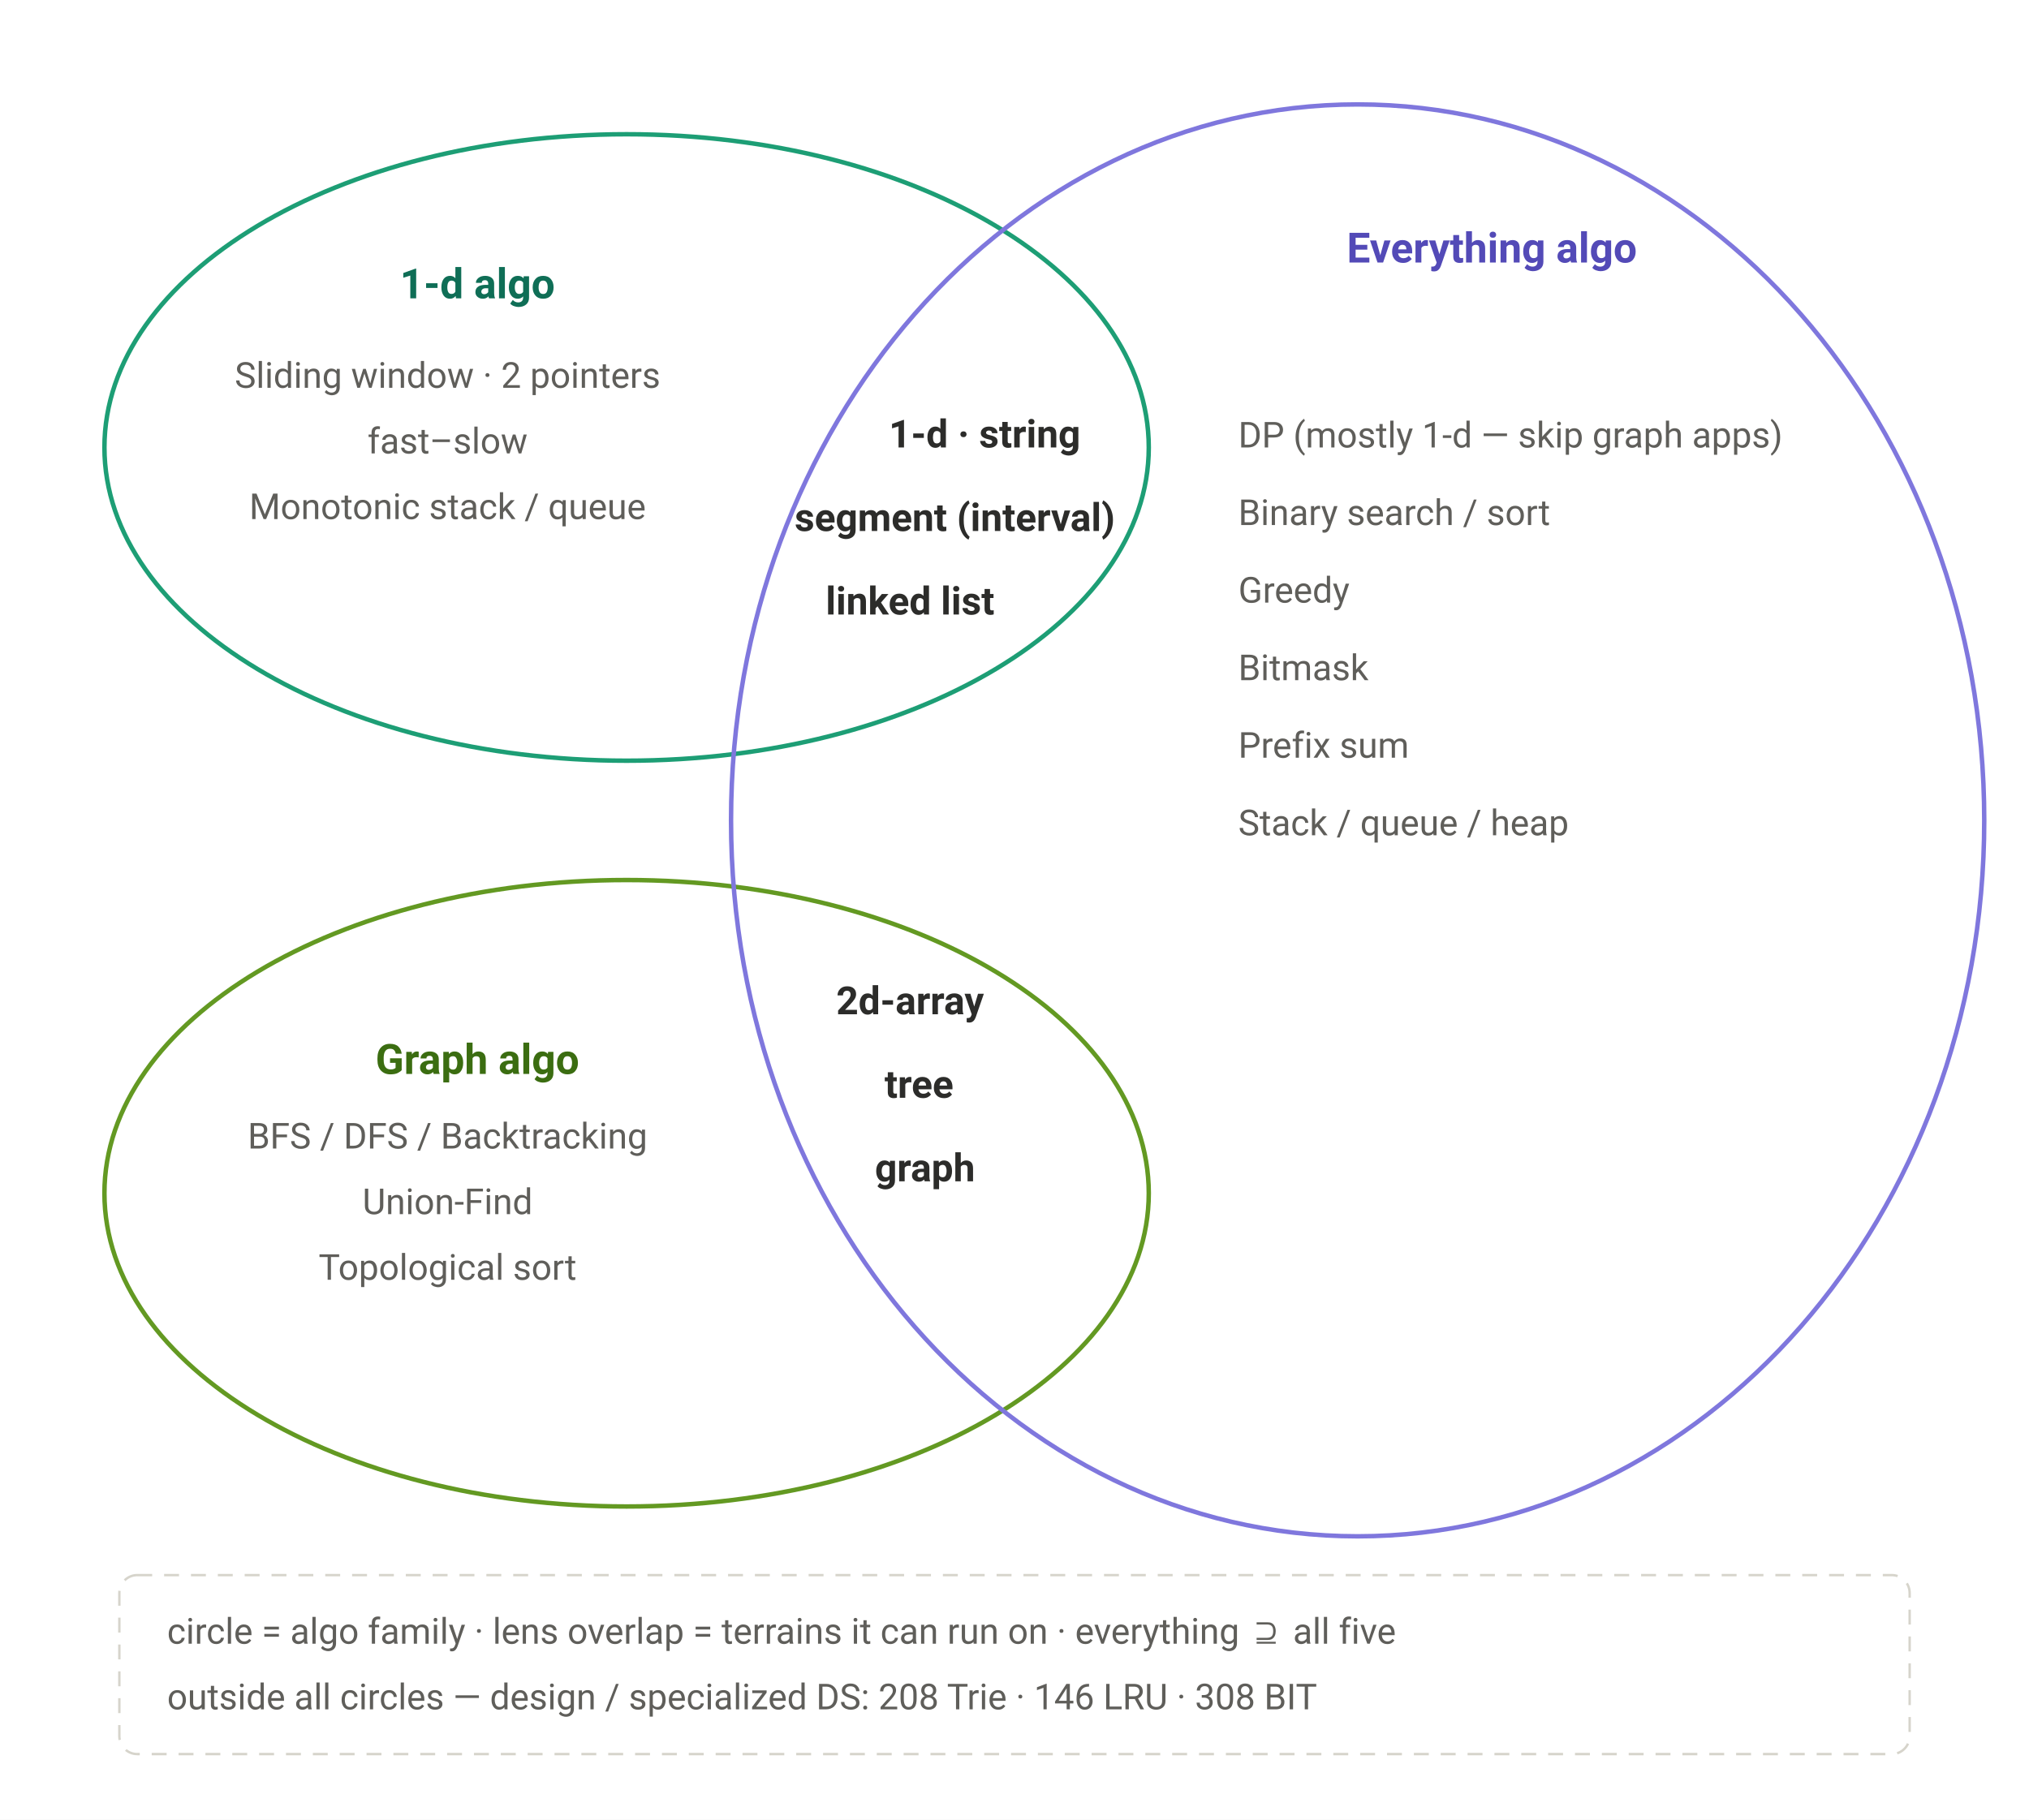
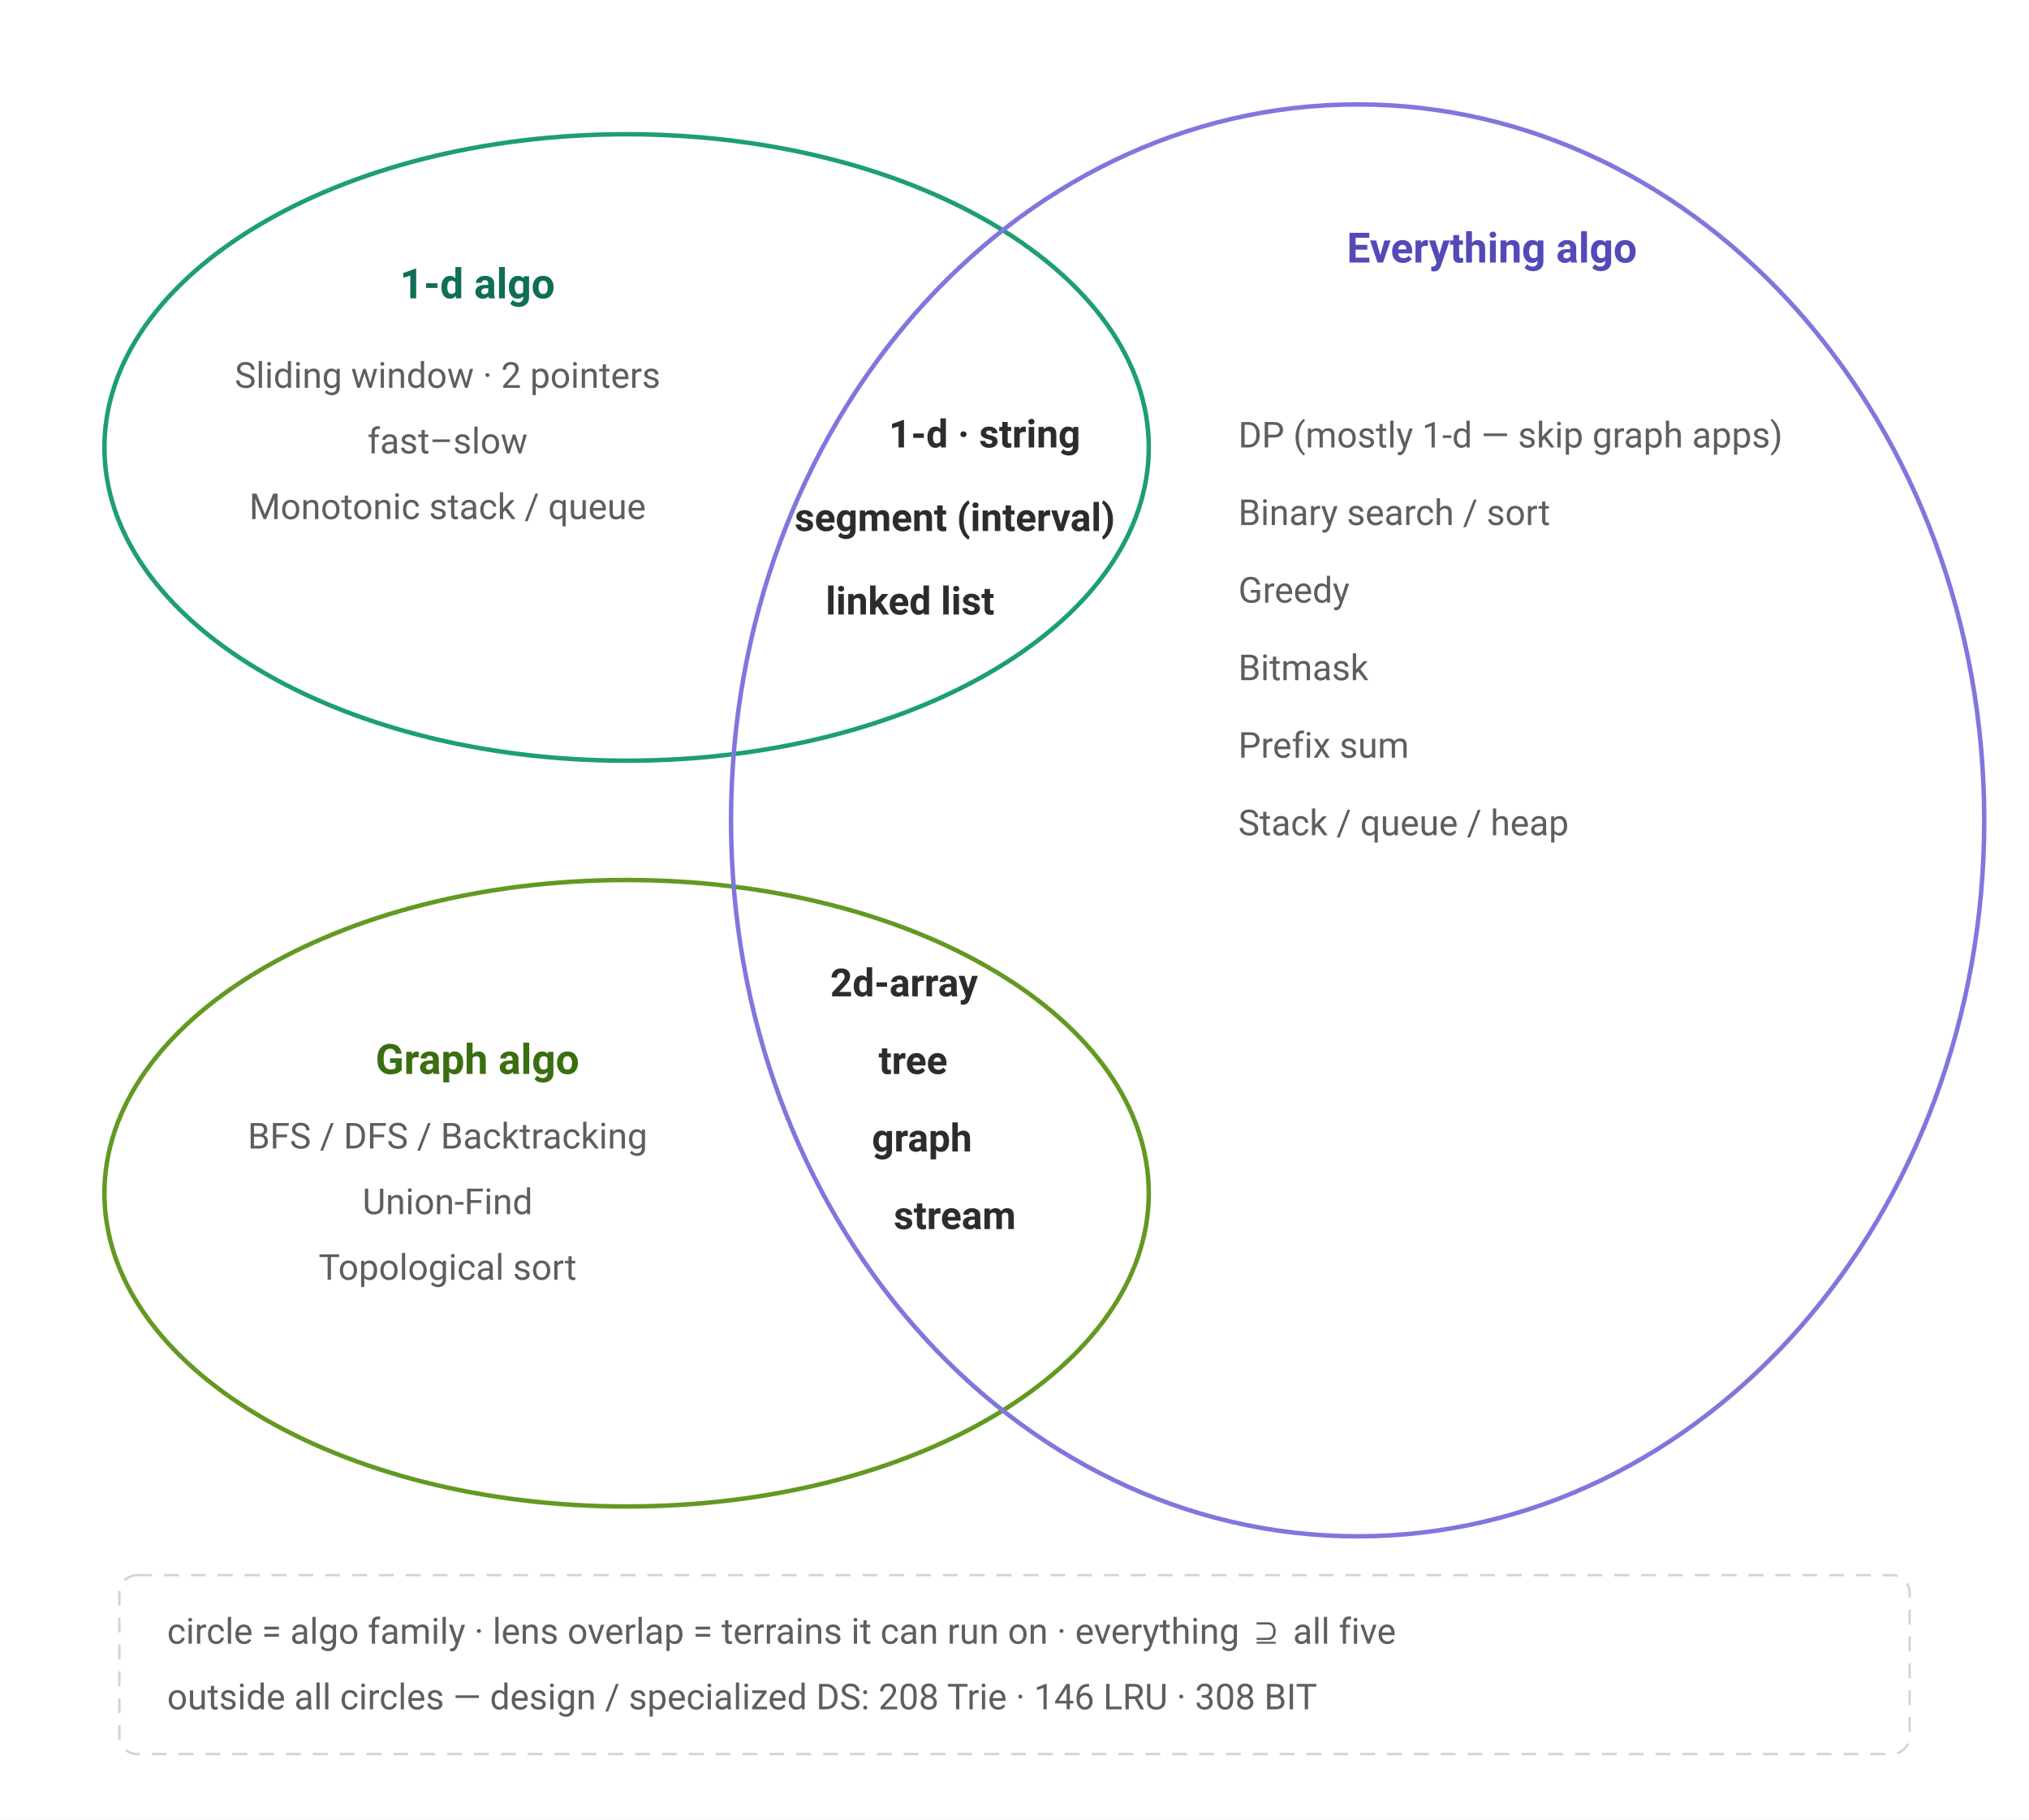
<svg xmlns="http://www.w3.org/2000/svg" viewBox="0 0 680 610" font-family="-apple-system,Segoe UI,Roboto,Helvetica,Arial,sans-serif">
  <rect x="0" y="0" width="680" height="610" fill="#ffffff" />
  <ellipse cx="210" cy="150" rx="175" ry="105" fill="none" stroke="#1D9E75" stroke-width="1.5" />
  <ellipse cx="210" cy="400" rx="175" ry="105" fill="none" stroke="#639922" stroke-width="1.5" />
  <ellipse cx="455" cy="275" rx="210" ry="240" fill="none" stroke="#7F77DD" stroke-width="1.5" />
  <text x="160" y="100" text-anchor="middle" font-size="14" font-weight="600" fill="#0F6E56">1-d algo</text>
  <text x="150" y="130" text-anchor="middle" font-size="12" fill="#5F5E5A">Sliding window · 2 pointers</text>
  <text x="150" y="152" text-anchor="middle" font-size="12" fill="#5F5E5A">fast–slow</text>
  <text x="150" y="174" text-anchor="middle" font-size="12" fill="#5F5E5A">Monotonic stack / queue</text>
  <text x="160" y="360" text-anchor="middle" font-size="14" font-weight="600" fill="#3B6D11">Graph algo</text>
  <text x="150" y="385" text-anchor="middle" font-size="12" fill="#5F5E5A">BFS / DFS / Backtracking</text>
  <text x="150" y="407" text-anchor="middle" font-size="12" fill="#5F5E5A">Union-Find</text>
  <text x="150" y="429" text-anchor="middle" font-size="12" fill="#5F5E5A">Topological sort</text>
  <text x="330" y="150" text-anchor="middle" font-size="13" font-weight="600" fill="#2C2C2A">1-d · string</text>
  <text x="320" y="178" text-anchor="middle" font-size="13" font-weight="600" fill="#2C2C2A">segment (interval)</text>
  <text x="305" y="206" text-anchor="middle" font-size="13" font-weight="600" fill="#2C2C2A">linked list</text>
-   <text x="305" y="340" text-anchor="middle" font-size="13" font-weight="600" fill="#2C2C2A">2d-array</text>
-   <text x="308" y="368" text-anchor="middle" font-size="13" font-weight="600" fill="#2C2C2A">tree</text>
-   <text x="310" y="396" text-anchor="middle" font-size="13" font-weight="600" fill="#2C2C2A">graph</text>
+   <text x="303" y="334" text-anchor="middle" font-size="13" font-weight="600" fill="#2C2C2A">2d-array</text>
+   <text x="306" y="360" text-anchor="middle" font-size="13" font-weight="600" fill="#2C2C2A">tree</text>
+   <text x="309" y="386" text-anchor="middle" font-size="13" font-weight="600" fill="#2C2C2A">graph</text>
+   <text x="320" y="412" text-anchor="middle" font-size="13" font-weight="600" fill="#2C2C2A">stream</text>
  <text x="500" y="88" text-anchor="middle" font-size="14" font-weight="600" fill="#534AB7">Everything algo</text>
  <text x="415" y="150" font-size="12" fill="#5F5E5A">DP (mostly 1-d — skip graph apps)</text>
  <text x="415" y="176" font-size="12" fill="#5F5E5A">Binary search / sort</text>
  <text x="415" y="202" font-size="12" fill="#5F5E5A">Greedy</text>
  <text x="415" y="228" font-size="12" fill="#5F5E5A">Bitmask</text>
  <text x="415" y="254" font-size="12" fill="#5F5E5A">Prefix sum</text>
  <text x="415" y="280" font-size="12" fill="#5F5E5A">Stack / queue / heap</text>
  <rect x="40" y="528" width="600" height="60" rx="6" fill="none" stroke="#D6D4CB" stroke-width="0.8" stroke-dasharray="5 4" />
  <text x="56" y="551" font-size="12" fill="#5F5E5A">circle = algo family · lens overlap = terrains it can run on · everything ⊇ all five</text>
  <text x="56" y="573" font-size="12" fill="#5F5E5A">outside all circles — design / specialized DS: 208 Trie · 146 LRU · 308 BIT</text>
</svg>
